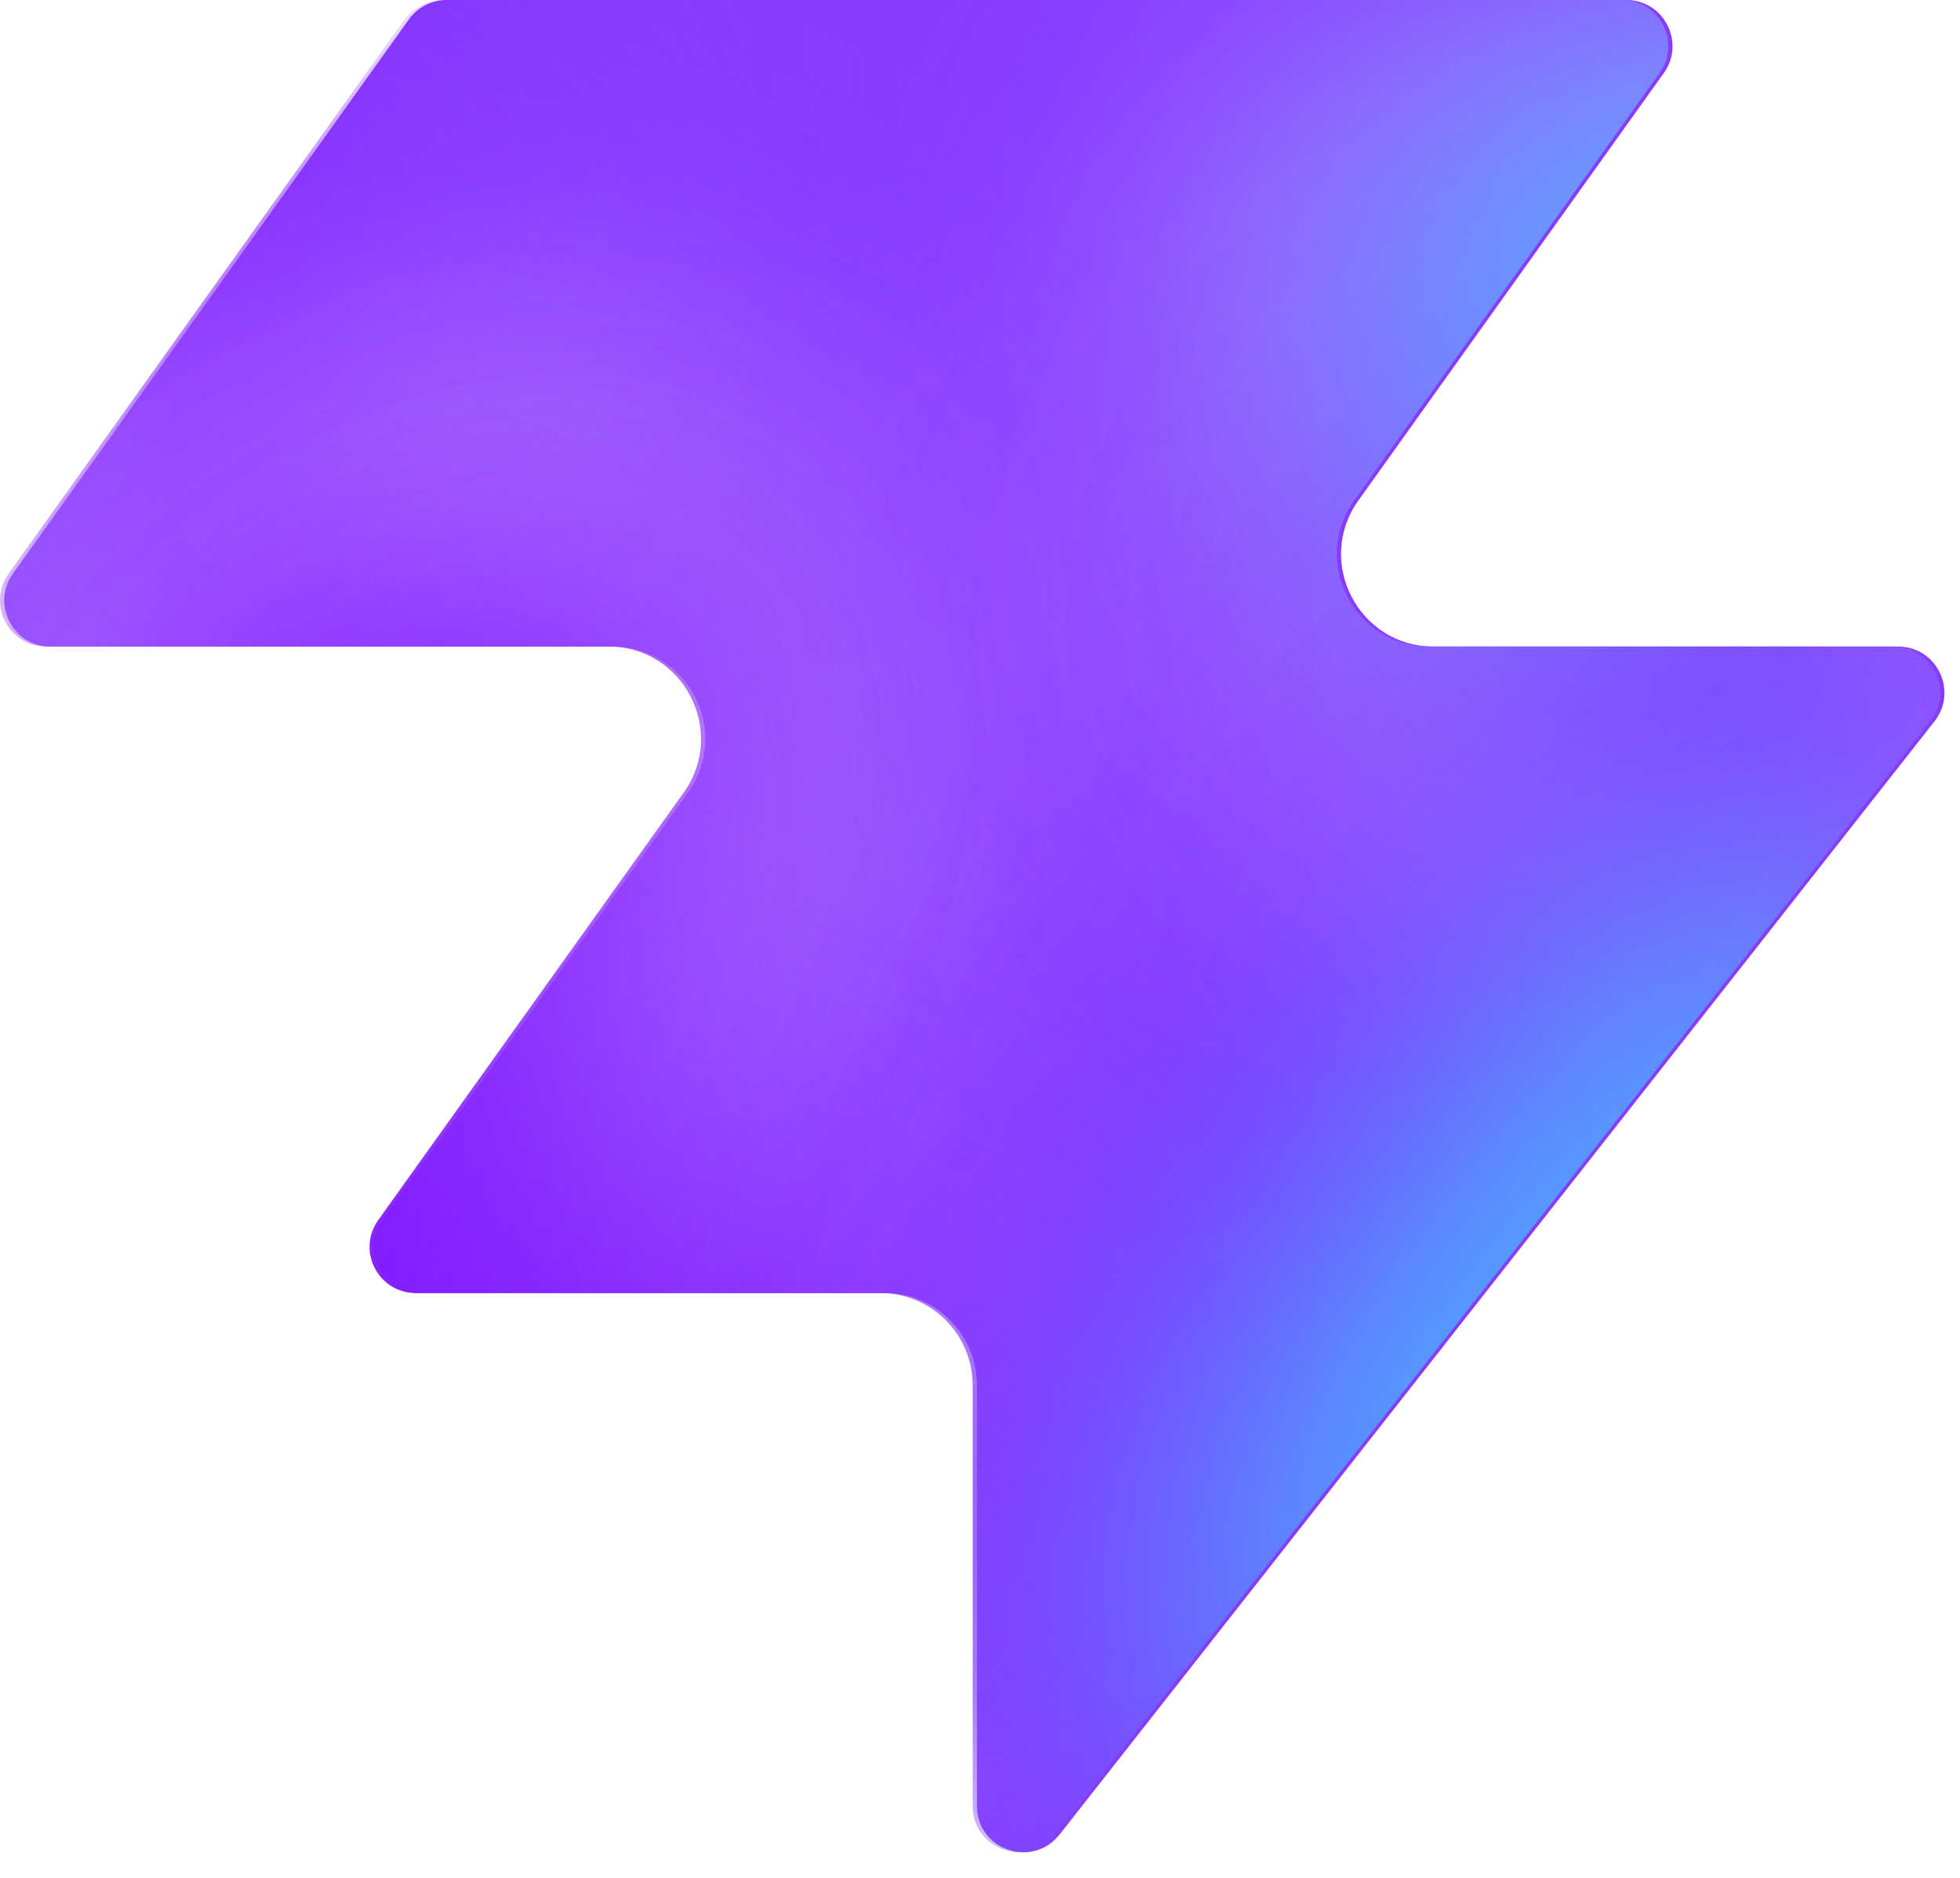
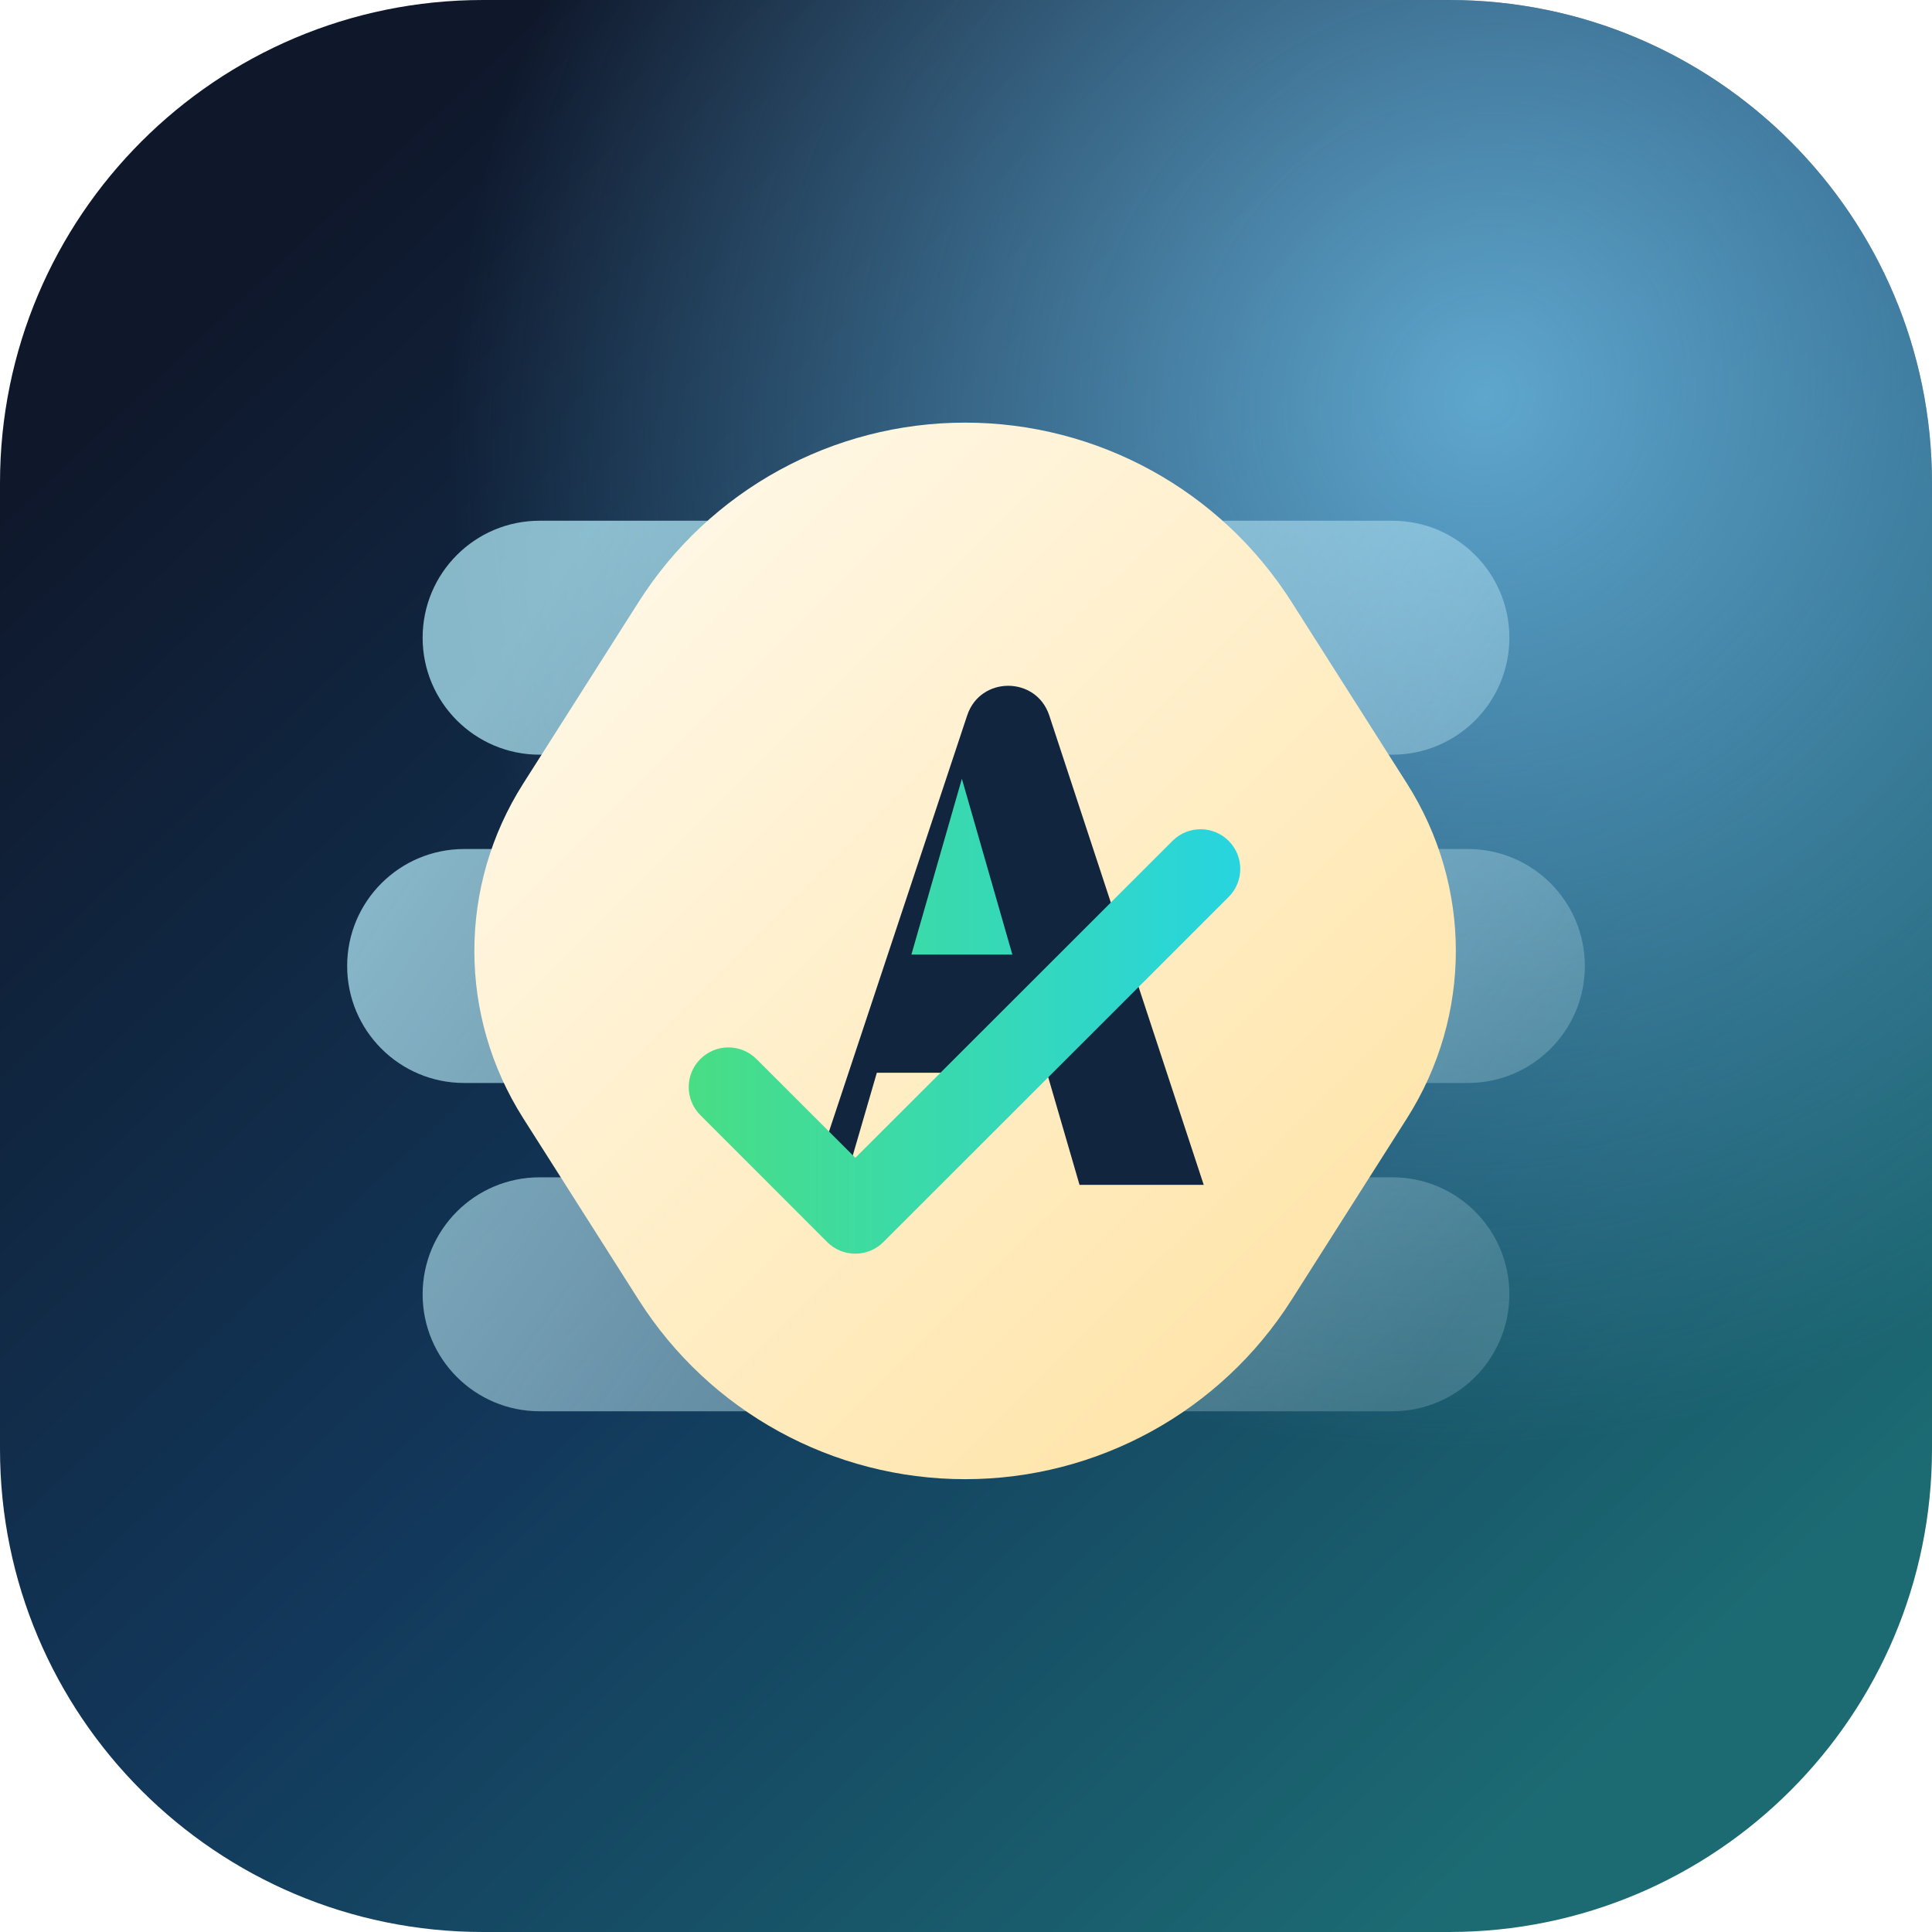
- <svg xmlns="http://www.w3.org/2000/svg" width="48" height="46" fill="none" viewBox="0 0 48 46">
-   <path fill="#863bff" d="M25.946 44.938c-.664.845-2.021.375-2.021-.698V33.937a2.26 2.26 0 0 0-2.262-2.262H10.287c-.92 0-1.456-1.04-.92-1.788l7.48-10.471c1.07-1.497 0-3.578-1.842-3.578H1.237c-.92 0-1.456-1.04-.92-1.788L10.013.474c.214-.297.556-.474.92-.474h28.894c.92 0 1.456 1.04.92 1.788l-7.48 10.471c-1.07 1.498 0 3.579 1.842 3.579h11.377c.943 0 1.473 1.088.89 1.83L25.947 44.94z" style="fill:#863bff;fill:color(display-p3 .525 .23 1);fill-opacity:1" />
-   <mask id="a" width="48" height="46" x="0" y="0" maskUnits="userSpaceOnUse" style="mask-type:alpha">
-     <path fill="#000" d="M25.842 44.938c-.664.844-2.021.375-2.021-.698V33.937a2.26 2.26 0 0 0-2.262-2.262H10.183c-.92 0-1.456-1.04-.92-1.788l7.48-10.471c1.07-1.498 0-3.579-1.842-3.579H1.133c-.92 0-1.456-1.04-.92-1.787L9.91.473c.214-.297.556-.474.92-.474h28.894c.92 0 1.456 1.04.92 1.788l-7.48 10.471c-1.07 1.498 0 3.578 1.842 3.578h11.377c.943 0 1.473 1.088.89 1.832L25.843 44.94z" style="fill:#000;fill-opacity:1" />
-   </mask>
-   <g mask="url(#a)">
-     <g filter="url(#b)">
-       <ellipse cx="5.508" cy="14.704" fill="#ede6ff" rx="5.508" ry="14.704" style="fill:#ede6ff;fill:color(display-p3 .927 .903 1);fill-opacity:1" transform="matrix(.00324 1 1 -.00324 -4.47 31.516)" />
-     </g>
-     <g filter="url(#c)">
-       <ellipse cx="10.399" cy="29.851" fill="#ede6ff" rx="10.399" ry="29.851" style="fill:#ede6ff;fill:color(display-p3 .927 .903 1);fill-opacity:1" transform="matrix(.00324 1 1 -.00324 -39.328 7.883)" />
-     </g>
-     <g filter="url(#d)">
-       <ellipse cx="5.508" cy="30.487" fill="#7e14ff" rx="5.508" ry="30.487" style="fill:#7e14ff;fill:color(display-p3 .492 .077 1);fill-opacity:1" transform="rotate(89.814 -25.913 -14.639)scale(1 -1)" />
-     </g>
-     <g filter="url(#e)">
-       <ellipse cx="5.508" cy="30.599" fill="#7e14ff" rx="5.508" ry="30.599" style="fill:#7e14ff;fill:color(display-p3 .492 .077 1);fill-opacity:1" transform="rotate(89.814 -32.644 -3.334)scale(1 -1)" />
-     </g>
-     <g filter="url(#f)">
-       <ellipse cx="5.508" cy="30.599" fill="#7e14ff" rx="5.508" ry="30.599" style="fill:#7e14ff;fill:color(display-p3 .492 .077 1);fill-opacity:1" transform="matrix(.00324 1 1 -.00324 -34.34 30.47)" />
-     </g>
-     <g filter="url(#g)">
-       <ellipse cx="14.072" cy="22.078" fill="#ede6ff" rx="14.072" ry="22.078" style="fill:#ede6ff;fill:color(display-p3 .927 .903 1);fill-opacity:1" transform="rotate(93.35 24.506 48.493)scale(-1 1)" />
-     </g>
-     <g filter="url(#h)">
-       <ellipse cx="3.47" cy="21.501" fill="#7e14ff" rx="3.47" ry="21.501" style="fill:#7e14ff;fill:color(display-p3 .492 .077 1);fill-opacity:1" transform="rotate(89.009 28.708 47.59)scale(-1 1)" />
-     </g>
-     <g filter="url(#i)">
-       <ellipse cx="3.47" cy="21.501" fill="#7e14ff" rx="3.47" ry="21.501" style="fill:#7e14ff;fill:color(display-p3 .492 .077 1);fill-opacity:1" transform="rotate(89.009 28.708 47.59)scale(-1 1)" />
-     </g>
-     <g filter="url(#j)">
-       <ellipse cx=".387" cy="8.972" fill="#7e14ff" rx="4.407" ry="29.108" style="fill:#7e14ff;fill:color(display-p3 .492 .077 1);fill-opacity:1" transform="rotate(39.51 .387 8.972)" />
-     </g>
-     <g filter="url(#k)">
-       <ellipse cx="47.523" cy="-6.092" fill="#7e14ff" rx="4.407" ry="29.108" style="fill:#7e14ff;fill:color(display-p3 .492 .077 1);fill-opacity:1" transform="rotate(37.892 47.523 -6.092)" />
-     </g>
-     <g filter="url(#l)">
-       <ellipse cx="41.412" cy="6.333" fill="#47bfff" rx="5.971" ry="9.665" style="fill:#47bfff;fill:color(display-p3 .28 .748 1);fill-opacity:1" transform="rotate(37.892 41.412 6.333)" />
-     </g>
-     <g filter="url(#m)">
-       <ellipse cx="-1.879" cy="38.332" fill="#7e14ff" rx="4.407" ry="29.108" style="fill:#7e14ff;fill:color(display-p3 .492 .077 1);fill-opacity:1" transform="rotate(37.892 -1.88 38.332)" />
-     </g>
-     <g filter="url(#n)">
-       <ellipse cx="-1.879" cy="38.332" fill="#7e14ff" rx="4.407" ry="29.108" style="fill:#7e14ff;fill:color(display-p3 .492 .077 1);fill-opacity:1" transform="rotate(37.892 -1.88 38.332)" />
-     </g>
-     <g filter="url(#o)">
-       <ellipse cx="35.651" cy="29.907" fill="#7e14ff" rx="4.407" ry="29.108" style="fill:#7e14ff;fill:color(display-p3 .492 .077 1);fill-opacity:1" transform="rotate(37.892 35.651 29.907)" />
-     </g>
-     <g filter="url(#p)">
-       <ellipse cx="38.418" cy="32.4" fill="#47bfff" rx="5.971" ry="15.297" style="fill:#47bfff;fill:color(display-p3 .28 .748 1);fill-opacity:1" transform="rotate(37.892 38.418 32.4)" />
-     </g>
-   </g>
+ <svg xmlns="http://www.w3.org/2000/svg" width="64" height="64" viewBox="0 0 512 512" fill="none">
  <defs>
-     <filter id="b" width="60.045" height="41.654" x="-19.77" y="16.149" color-interpolation-filters="sRGB" filterUnits="userSpaceOnUse">
-       <feFlood flood-opacity="0" result="BackgroundImageFix" />
-       <feBlend in="SourceGraphic" in2="BackgroundImageFix" result="shape" />
-       <feGaussianBlur result="effect1_foregroundBlur_2002_17158" stdDeviation="7.659" />
-     </filter>
-     <filter id="c" width="90.34" height="51.437" x="-54.613" y="-7.533" color-interpolation-filters="sRGB" filterUnits="userSpaceOnUse">
-       <feFlood flood-opacity="0" result="BackgroundImageFix" />
-       <feBlend in="SourceGraphic" in2="BackgroundImageFix" result="shape" />
-       <feGaussianBlur result="effect1_foregroundBlur_2002_17158" stdDeviation="7.659" />
-     </filter>
-     <filter id="d" width="79.355" height="29.4" x="-49.64" y="2.03" color-interpolation-filters="sRGB" filterUnits="userSpaceOnUse">
-       <feFlood flood-opacity="0" result="BackgroundImageFix" />
-       <feBlend in="SourceGraphic" in2="BackgroundImageFix" result="shape" />
-       <feGaussianBlur result="effect1_foregroundBlur_2002_17158" stdDeviation="4.596" />
-     </filter>
-     <filter id="e" width="79.579" height="29.4" x="-45.045" y="20.029" color-interpolation-filters="sRGB" filterUnits="userSpaceOnUse">
-       <feFlood flood-opacity="0" result="BackgroundImageFix" />
-       <feBlend in="SourceGraphic" in2="BackgroundImageFix" result="shape" />
-       <feGaussianBlur result="effect1_foregroundBlur_2002_17158" stdDeviation="4.596" />
-     </filter>
-     <filter id="f" width="79.579" height="29.4" x="-43.513" y="21.178" color-interpolation-filters="sRGB" filterUnits="userSpaceOnUse">
-       <feFlood flood-opacity="0" result="BackgroundImageFix" />
-       <feBlend in="SourceGraphic" in2="BackgroundImageFix" result="shape" />
-       <feGaussianBlur result="effect1_foregroundBlur_2002_17158" stdDeviation="4.596" />
-     </filter>
-     <filter id="g" width="74.749" height="58.852" x="15.756" y="-17.901" color-interpolation-filters="sRGB" filterUnits="userSpaceOnUse">
-       <feFlood flood-opacity="0" result="BackgroundImageFix" />
-       <feBlend in="SourceGraphic" in2="BackgroundImageFix" result="shape" />
-       <feGaussianBlur result="effect1_foregroundBlur_2002_17158" stdDeviation="7.659" />
-     </filter>
-     <filter id="h" width="61.377" height="25.362" x="23.548" y="2.284" color-interpolation-filters="sRGB" filterUnits="userSpaceOnUse">
-       <feFlood flood-opacity="0" result="BackgroundImageFix" />
-       <feBlend in="SourceGraphic" in2="BackgroundImageFix" result="shape" />
-       <feGaussianBlur result="effect1_foregroundBlur_2002_17158" stdDeviation="4.596" />
-     </filter>
-     <filter id="i" width="61.377" height="25.362" x="23.548" y="2.284" color-interpolation-filters="sRGB" filterUnits="userSpaceOnUse">
-       <feFlood flood-opacity="0" result="BackgroundImageFix" />
-       <feBlend in="SourceGraphic" in2="BackgroundImageFix" result="shape" />
-       <feGaussianBlur result="effect1_foregroundBlur_2002_17158" stdDeviation="4.596" />
-     </filter>
-     <filter id="j" width="56.045" height="63.649" x="-27.636" y="-22.853" color-interpolation-filters="sRGB" filterUnits="userSpaceOnUse">
-       <feFlood flood-opacity="0" result="BackgroundImageFix" />
-       <feBlend in="SourceGraphic" in2="BackgroundImageFix" result="shape" />
-       <feGaussianBlur result="effect1_foregroundBlur_2002_17158" stdDeviation="4.596" />
-     </filter>
-     <filter id="k" width="54.814" height="64.646" x="20.116" y="-38.415" color-interpolation-filters="sRGB" filterUnits="userSpaceOnUse">
-       <feFlood flood-opacity="0" result="BackgroundImageFix" />
-       <feBlend in="SourceGraphic" in2="BackgroundImageFix" result="shape" />
-       <feGaussianBlur result="effect1_foregroundBlur_2002_17158" stdDeviation="4.596" />
-     </filter>
-     <filter id="l" width="33.541" height="35.313" x="24.641" y="-11.323" color-interpolation-filters="sRGB" filterUnits="userSpaceOnUse">
-       <feFlood flood-opacity="0" result="BackgroundImageFix" />
-       <feBlend in="SourceGraphic" in2="BackgroundImageFix" result="shape" />
-       <feGaussianBlur result="effect1_foregroundBlur_2002_17158" stdDeviation="4.596" />
-     </filter>
-     <filter id="m" width="54.814" height="64.646" x="-29.286" y="6.009" color-interpolation-filters="sRGB" filterUnits="userSpaceOnUse">
-       <feFlood flood-opacity="0" result="BackgroundImageFix" />
-       <feBlend in="SourceGraphic" in2="BackgroundImageFix" result="shape" />
-       <feGaussianBlur result="effect1_foregroundBlur_2002_17158" stdDeviation="4.596" />
-     </filter>
-     <filter id="n" width="54.814" height="64.646" x="-29.286" y="6.009" color-interpolation-filters="sRGB" filterUnits="userSpaceOnUse">
-       <feFlood flood-opacity="0" result="BackgroundImageFix" />
-       <feBlend in="SourceGraphic" in2="BackgroundImageFix" result="shape" />
-       <feGaussianBlur result="effect1_foregroundBlur_2002_17158" stdDeviation="4.596" />
-     </filter>
-     <filter id="o" width="54.814" height="64.646" x="8.244" y="-2.416" color-interpolation-filters="sRGB" filterUnits="userSpaceOnUse">
-       <feFlood flood-opacity="0" result="BackgroundImageFix" />
-       <feBlend in="SourceGraphic" in2="BackgroundImageFix" result="shape" />
-       <feGaussianBlur result="effect1_foregroundBlur_2002_17158" stdDeviation="4.596" />
-     </filter>
-     <filter id="p" width="39.409" height="43.623" x="18.713" y="10.588" color-interpolation-filters="sRGB" filterUnits="userSpaceOnUse">
-       <feFlood flood-opacity="0" result="BackgroundImageFix" />
-       <feBlend in="SourceGraphic" in2="BackgroundImageFix" result="shape" />
-       <feGaussianBlur result="effect1_foregroundBlur_2002_17158" stdDeviation="4.596" />
-     </filter>
+     <linearGradient id="bg" x1="72" y1="60" x2="442" y2="452" gradientUnits="userSpaceOnUse">
+       <stop offset="0" stop-color="#0F172A" />
+       <stop offset="0.52" stop-color="#12385B" />
+       <stop offset="1" stop-color="#1C6B73" />
+     </linearGradient>
+     <radialGradient id="glow" cx="0" cy="0" r="1" gradientUnits="userSpaceOnUse" gradientTransform="translate(394 108) rotate(132.41) scale(280.463 271.078)">
+       <stop stop-color="#7DD3FC" stop-opacity="0.72" />
+       <stop offset="1" stop-color="#7DD3FC" stop-opacity="0" />
+     </radialGradient>
+     <linearGradient id="card" x1="153" y1="149" x2="358" y2="355" gradientUnits="userSpaceOnUse">
+       <stop offset="0" stop-color="#FFF8E7" />
+       <stop offset="1" stop-color="#FFE4A8" />
+     </linearGradient>
+     <linearGradient id="accent" x1="176" y1="296" x2="352" y2="296" gradientUnits="userSpaceOnUse">
+       <stop offset="0" stop-color="#4ADE80" />
+       <stop offset="1" stop-color="#22D3EE" />
+     </linearGradient>
+     <linearGradient id="slot" x1="135" y1="173" x2="387" y2="350" gradientUnits="userSpaceOnUse">
+       <stop offset="0" stop-color="#B6F1FF" stop-opacity="0.72" />
+       <stop offset="1" stop-color="#E0FBFF" stop-opacity="0.18" />
+     </linearGradient>
  </defs>
+   <rect width="512" height="512" rx="128" fill="url(#bg)" />
+   <rect width="512" height="512" rx="128" fill="url(#glow)" />
+   <rect x="112" y="138" width="288" height="62" rx="31" fill="url(#slot)" />
+   <rect x="92" y="225" width="328" height="62" rx="31" fill="url(#slot)" />
+   <rect x="112" y="312" width="288" height="62" rx="31" fill="url(#slot)" />
+   <path d="M255.762 112C290.832 112 323.455 129.905 342.259 159.496L372.87 207.657C390.129 234.823 390.129 269.177 372.87 296.343L342.259 344.504C323.455 374.095 290.832 392 255.762 392C220.692 392 188.069 374.095 169.266 344.504L138.654 296.343C121.396 269.177 121.396 234.823 138.654 207.657L169.266 159.496C188.069 129.905 220.692 112 255.762 112Z" fill="url(#card)" />
+   <path d="M215 314L256.316 189.583C259.789 179.126 274.588 179.126 278.061 189.583L319 314H286.087L277.444 284.292H232.37L223.728 314H215Z" fill="#11263E" />
+   <path d="M241.528 252.971H268.286L254.907 206.382L241.528 252.971Z" fill="url(#accent)" />
+   <path d="M185.598 295.523C181.49 291.418 181.49 284.762 185.598 280.656C189.705 276.551 196.365 276.551 200.472 280.656L226.672 306.837L310.73 222.837C314.837 218.732 321.497 218.732 325.604 222.837C329.712 226.942 329.712 233.599 325.604 237.704L234.095 329.163C229.988 333.268 223.328 333.268 219.221 329.163L185.598 295.523Z" fill="url(#accent)" />
</svg>
